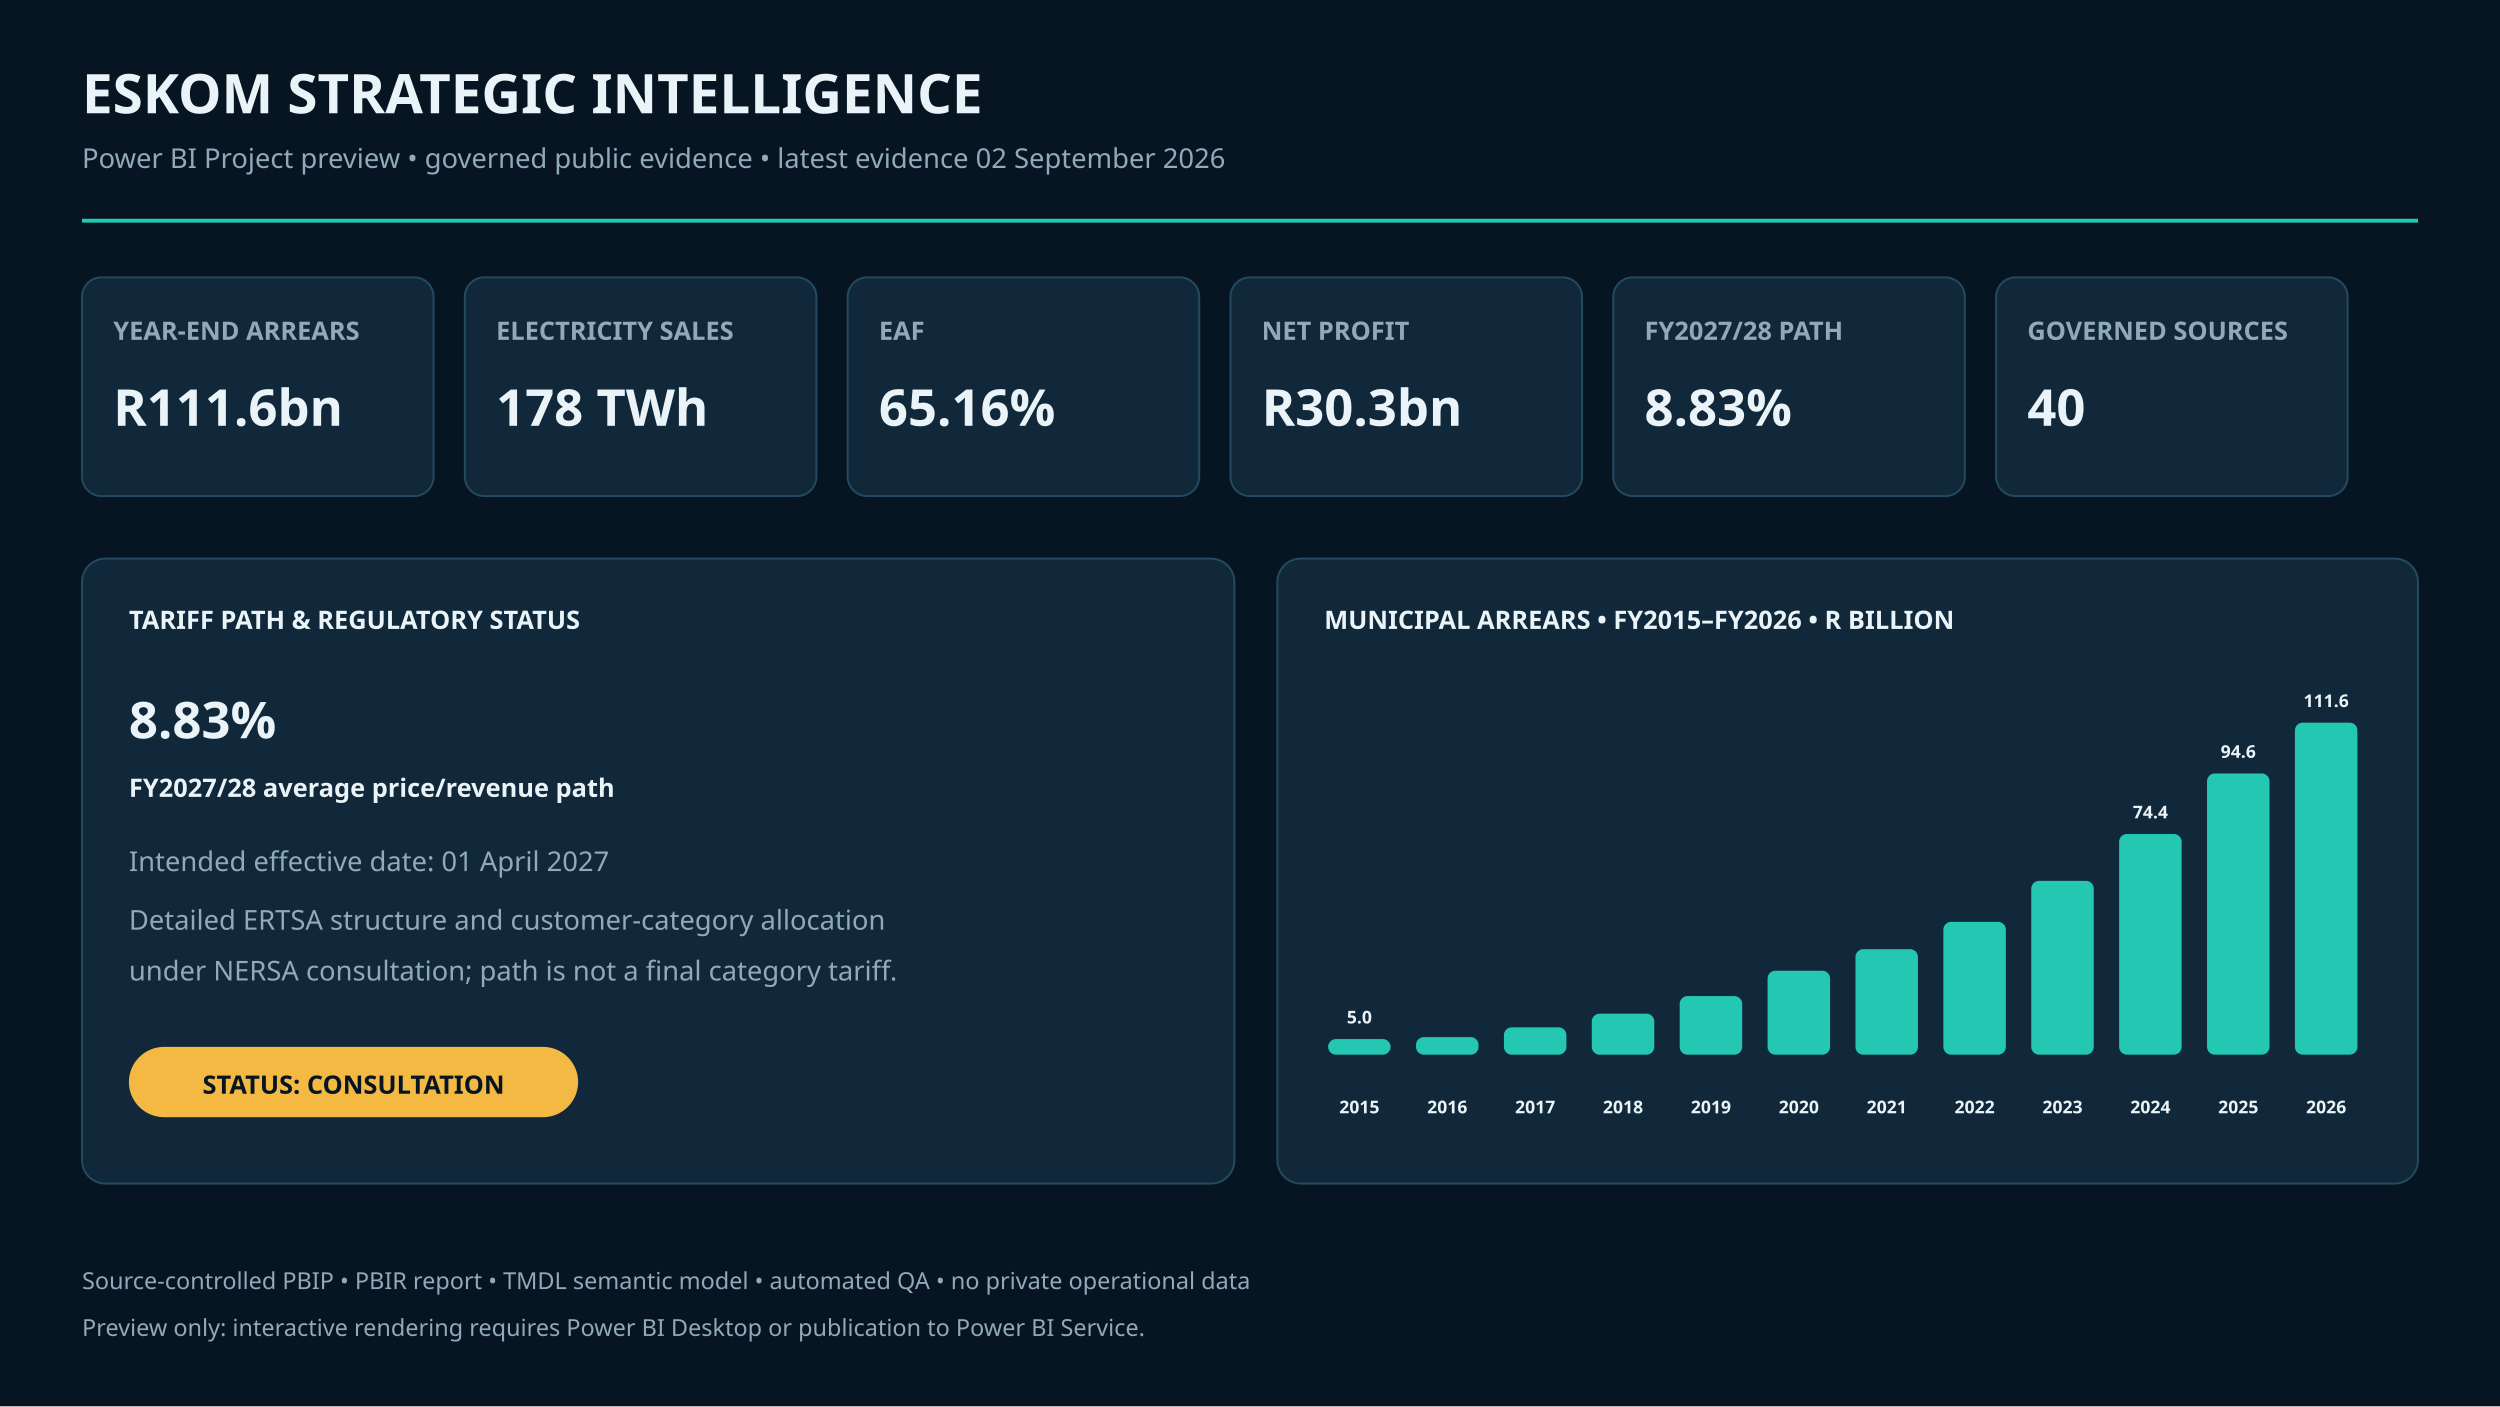
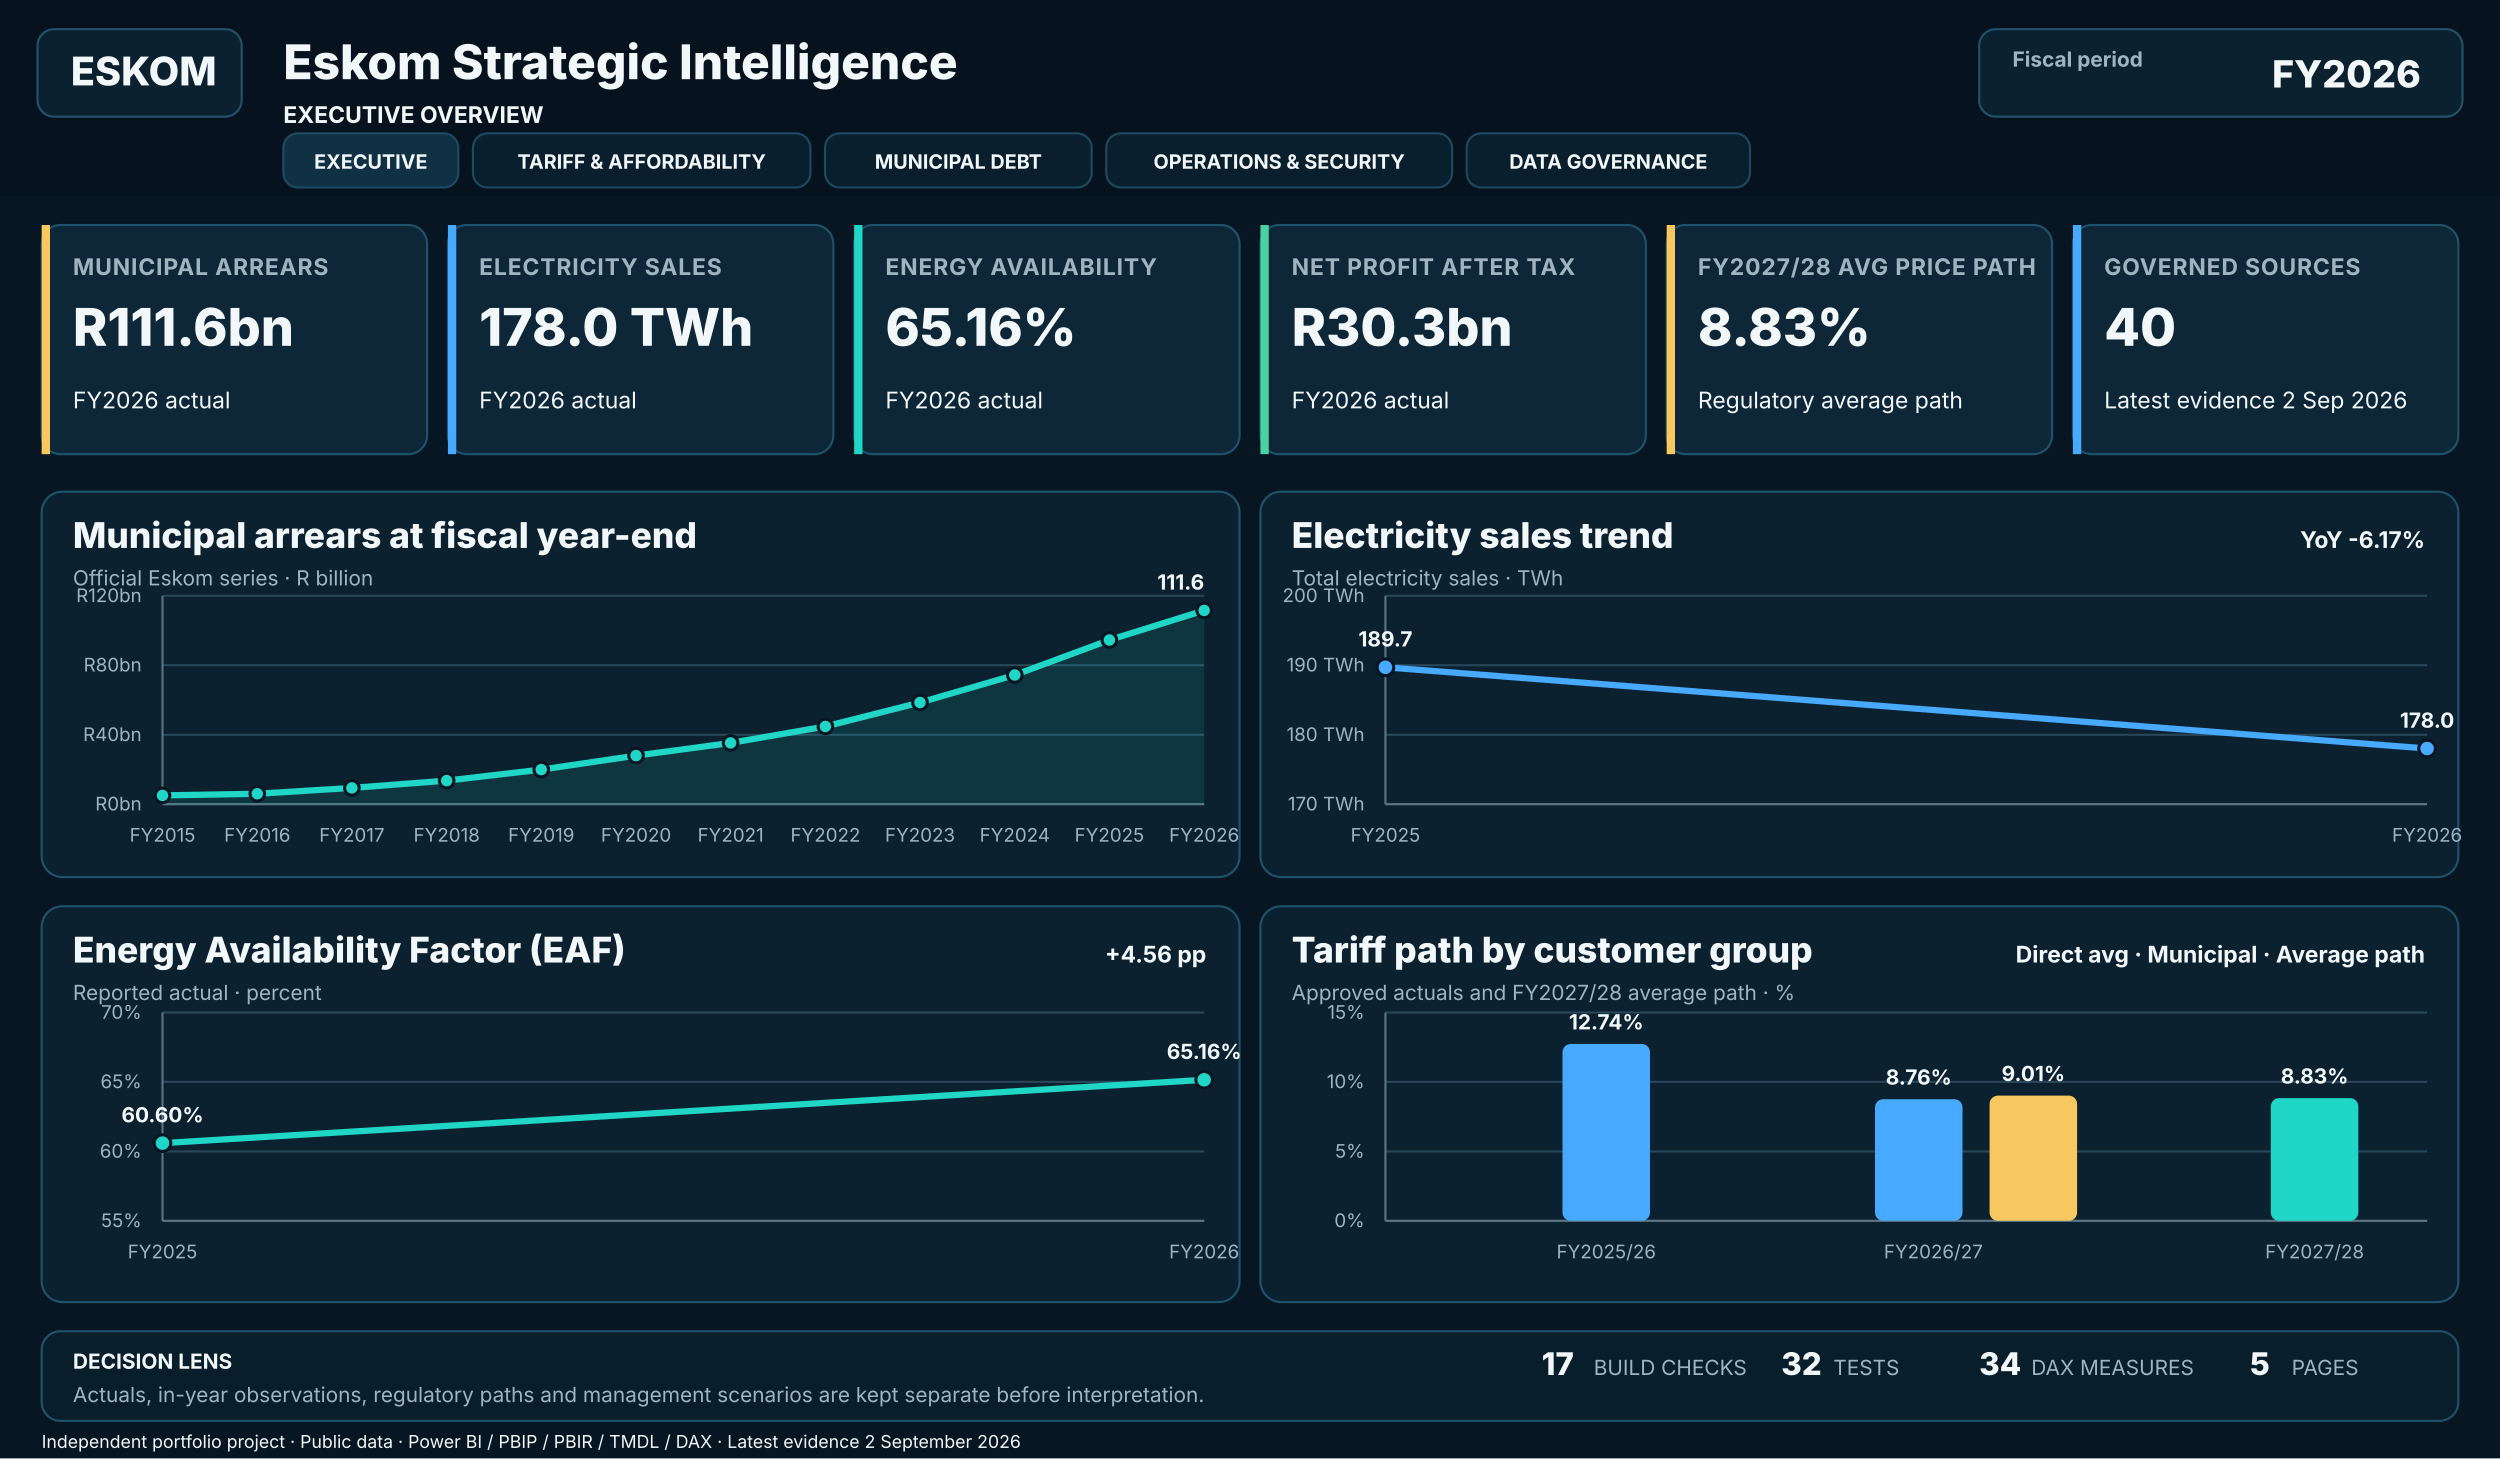
- <svg xmlns="http://www.w3.org/2000/svg" width="1280" height="720" viewBox="0 0 1280 720">
-   <style>.title{font:700 28px 'Segoe UI';fill:#EAF4F8}.sub{font:14px 'Segoe UI';fill:#91A9B8}.k{font:600 13px 'Segoe UI';fill:#91A9B8}.v{font:700 26px 'Segoe UI';fill:#EAF4F8}.small{font:600 13px 'Segoe UI';fill:#EAF4F8}.muted{font:12px 'Segoe UI';fill:#91A9B8}.tiny{font:600 9px 'Segoe UI';fill:#EAF4F8}</style>
-   <rect width="1280" height="720" fill="#071522" />
-   <text x="42" y="58" class="title">ESKOM STRATEGIC INTELLIGENCE</text>
-   <text x="42" y="86" class="sub">Power BI Project preview • governed public evidence • latest evidence 02 September 2026</text>
-   <rect x="42" y="112" width="1196" height="2" fill="#24C7B1" />
-   <g>
-     <rect x="42" y="142" width="180" height="112" rx="10" fill="#10283A" stroke="#244A5F" />
-     <text x="58" y="174" class="k">YEAR-END ARREARS</text>
-     <text x="58" y="218" class="v">R111.6bn</text>
-     <rect x="238" y="142" width="180" height="112" rx="10" fill="#10283A" stroke="#244A5F" />
-     <text x="254" y="174" class="k">ELECTRICITY SALES</text>
-     <text x="254" y="218" class="v">178 TWh</text>
-     <rect x="434" y="142" width="180" height="112" rx="10" fill="#10283A" stroke="#244A5F" />
-     <text x="450" y="174" class="k">EAF</text>
-     <text x="450" y="218" class="v">65.16%</text>
-     <rect x="630" y="142" width="180" height="112" rx="10" fill="#10283A" stroke="#244A5F" />
-     <text x="646" y="174" class="k">NET PROFIT</text>
-     <text x="646" y="218" class="v">R30.3bn</text>
-     <rect x="826" y="142" width="180" height="112" rx="10" fill="#10283A" stroke="#244A5F" />
-     <text x="842" y="174" class="k">FY2027/28 PATH</text>
-     <text x="842" y="218" class="v">8.83%</text>
-     <rect x="1022" y="142" width="180" height="112" rx="10" fill="#10283A" stroke="#244A5F" />
-     <text x="1038" y="174" class="k">GOVERNED SOURCES</text>
-     <text x="1038" y="218" class="v">40</text>
-   </g>
-   <rect x="42" y="286" width="590" height="320" rx="12" fill="#10283A" stroke="#244A5F" />
-   <text x="66" y="322" class="small">TARIFF PATH &amp; REGULATORY STATUS</text>
-   <text x="66" y="378" class="v" fill="#F4B942">8.83%</text>
-   <text x="66" y="408" class="small">FY2027/28 average price/revenue path</text>
-   <text x="66" y="446" class="sub">Intended effective date: 01 April 2027</text>
-   <text x="66" y="476" class="sub">Detailed ERTSA structure and customer-category allocation</text>
-   <text x="66" y="502" class="sub">under NERSA consultation; path is not a final category tariff.</text>
-   <rect x="66" y="536" width="230" height="36" rx="18" fill="#F4B942" />
-   <text x="181" y="560" text-anchor="middle" style="font:700 13px 'Segoe UI';fill:#071522">STATUS: CONSULTATION</text>
-   <rect x="654" y="286" width="584" height="320" rx="12" fill="#10283A" stroke="#244A5F" />
-   <text x="678" y="322" class="small">MUNICIPAL ARREARS • FY2015–FY2026 • R BILLION</text>
-   <rect x="680" y="532" width="32" height="8" rx="4" fill="#24C7B1" />
-   <text x="696" y="524" text-anchor="middle" class="tiny">5.0</text>
-   <text x="696" y="570" text-anchor="middle" class="tiny">2015</text>
-   <rect x="725" y="531" width="32" height="9" rx="4" fill="#24C7B1" />
-   <text x="741" y="570" text-anchor="middle" class="tiny">2016</text>
-   <rect x="770" y="526" width="32" height="14" rx="4" fill="#24C7B1" />
-   <text x="786" y="570" text-anchor="middle" class="tiny">2017</text>
-   <rect x="815" y="519" width="32" height="21" rx="4" fill="#24C7B1" />
-   <text x="831" y="570" text-anchor="middle" class="tiny">2018</text>
-   <rect x="860" y="510" width="32" height="30" rx="4" fill="#24C7B1" />
-   <text x="876" y="570" text-anchor="middle" class="tiny">2019</text>
-   <rect x="905" y="497" width="32" height="43" rx="4" fill="#24C7B1" />
-   <text x="921" y="570" text-anchor="middle" class="tiny">2020</text>
-   <rect x="950" y="486" width="32" height="54" rx="4" fill="#24C7B1" />
-   <text x="966" y="570" text-anchor="middle" class="tiny">2021</text>
-   <rect x="995" y="472" width="32" height="68" rx="4" fill="#24C7B1" />
-   <text x="1011" y="570" text-anchor="middle" class="tiny">2022</text>
-   <rect x="1040" y="451" width="32" height="89" rx="4" fill="#24C7B1" />
-   <text x="1056" y="570" text-anchor="middle" class="tiny">2023</text>
-   <rect x="1085" y="427" width="32" height="113" rx="4" fill="#24C7B1" />
-   <text x="1101" y="419" text-anchor="middle" class="tiny">74.4</text>
-   <text x="1101" y="570" text-anchor="middle" class="tiny">2024</text>
-   <rect x="1130" y="396" width="32" height="144" rx="4" fill="#24C7B1" />
-   <text x="1146" y="388" text-anchor="middle" class="tiny">94.6</text>
-   <text x="1146" y="570" text-anchor="middle" class="tiny">2025</text>
-   <rect x="1175" y="370" width="32" height="170" rx="4" fill="#24C7B1" />
-   <text x="1191" y="362" text-anchor="middle" class="tiny">111.6</text>
-   <text x="1191" y="570" text-anchor="middle" class="tiny">2026</text>
-   <text x="42" y="660" class="muted">Source-controlled PBIP • PBIR report • TMDL semantic model • automated QA • no private operational data</text>
-   <text x="42" y="684" class="muted">Preview only: interactive rendering requires Power BI Desktop or publication to Power BI Service.</text>
+ <svg xmlns="http://www.w3.org/2000/svg" width="1200" height="700" viewBox="0 0 1200 700" role="img" aria-labelledby="title desc">
+   <rect width="1200" height="700" fill="#071622" />
+   <style>
+   text{font-family:Inter,Segoe UI,Arial,sans-serif;fill:#F2F7FA}
+   .muted{fill:#9FB4C1}.small{font-size:10px}.label{font-size:11px;font-weight:700;letter-spacing:.4px}.kpi{font-size:25px;font-weight:800}.title{font-size:23px;font-weight:800}.section{font-size:17px;font-weight:800}.axis{font-size:9px;fill:#9FB4C1}
+ </style>
+   <rect x="0" y="0" width="1200" height="94" fill="#06131F" />
+   <rect x="18" y="14" width="98" height="42" rx="8" fill="#0B2130" stroke="#22536B" />
+   <text x="34" y="41" font-size="19" font-weight="800">ESKOM</text>
+   <text x="136" y="38" class="title">Eskom Strategic Intelligence</text>
+   <text x="136" y="59" font-size="11" font-weight="700" fill="#F6C85F">EXECUTIVE OVERVIEW</text>
+   <rect x="950" y="14" width="232" height="42" rx="8" fill="#0B2130" stroke="#22536B" />
+   <text x="966" y="32" class="small muted" font-weight="700">Fiscal period</text>
+   <text x="1162" y="42" font-size="18" font-weight="800" text-anchor="end">FY2026</text>
+   <rect x="136" y="64" width="84" height="26" rx="7" fill="#103044" stroke="#1D4A61" />
+   <text x="178.0" y="81" text-anchor="middle" font-size="9.5" font-weight="700" fill="#FFFFFF">EXECUTIVE</text>
+   <rect x="227" y="64" width="162" height="26" rx="7" fill="#0A1F2E" stroke="#1D4A61" />
+   <text x="308.0" y="81" text-anchor="middle" font-size="9.5" font-weight="700" fill="#9FB4C1">TARIFF &amp; AFFORDABILITY</text>
+   <rect x="396" y="64" width="128" height="26" rx="7" fill="#0A1F2E" stroke="#1D4A61" />
+   <text x="460.0" y="81" text-anchor="middle" font-size="9.5" font-weight="700" fill="#9FB4C1">MUNICIPAL DEBT</text>
+   <rect x="531" y="64" width="166" height="26" rx="7" fill="#0A1F2E" stroke="#1D4A61" />
+   <text x="614.0" y="81" text-anchor="middle" font-size="9.5" font-weight="700" fill="#9FB4C1">OPERATIONS &amp; SECURITY</text>
+   <rect x="704" y="64" width="136" height="26" rx="7" fill="#0A1F2E" stroke="#1D4A61" />
+   <text x="772.0" y="81" text-anchor="middle" font-size="9.5" font-weight="700" fill="#9FB4C1">DATA GOVERNANCE</text>
+   <rect x="20.0" y="108" width="185.0" height="110" rx="9" fill="#0E2738" stroke="#1E536C" />
+   <rect x="20.0" y="108" width="4" height="110" fill="#F6C85F" />
+   <text x="35.0" y="132" class="label muted">MUNICIPAL ARREARS</text>
+   <text x="35.0" y="166" class="kpi">R111.6bn</text>
+   <text x="35.0" y="196" font-size="11" fill="#F6C85F">FY2026 actual</text>
+   <rect x="215.0" y="108" width="185.0" height="110" rx="9" fill="#0E2738" stroke="#1E536C" />
+   <rect x="215.0" y="108" width="4" height="110" fill="#47A9FF" />
+   <text x="230.0" y="132" class="label muted">ELECTRICITY SALES</text>
+   <text x="230.0" y="166" class="kpi">178.0 TWh</text>
+   <text x="230.0" y="196" font-size="11" fill="#47A9FF">FY2026 actual</text>
+   <rect x="410.0" y="108" width="185.0" height="110" rx="9" fill="#0E2738" stroke="#1E536C" />
+   <rect x="410.0" y="108" width="4" height="110" fill="#20D6C7" />
+   <text x="425.0" y="132" class="label muted">ENERGY AVAILABILITY</text>
+   <text x="425.0" y="166" class="kpi">65.16%</text>
+   <text x="425.0" y="196" font-size="11" fill="#20D6C7">FY2026 actual</text>
+   <rect x="605.0" y="108" width="185.0" height="110" rx="9" fill="#0E2738" stroke="#1E536C" />
+   <rect x="605.0" y="108" width="4" height="110" fill="#49D3A3" />
+   <text x="620.0" y="132" class="label muted">NET PROFIT AFTER TAX</text>
+   <text x="620.0" y="166" class="kpi">R30.3bn</text>
+   <text x="620.0" y="196" font-size="11" fill="#49D3A3">FY2026 actual</text>
+   <rect x="800.0" y="108" width="185.0" height="110" rx="9" fill="#0E2738" stroke="#1E536C" />
+   <rect x="800.0" y="108" width="4" height="110" fill="#F6C85F" />
+   <text x="815.0" y="132" class="label muted">FY2027/28 AVG PRICE PATH</text>
+   <text x="815.0" y="166" class="kpi">8.83%</text>
+   <text x="815.0" y="196" font-size="11" fill="#F6C85F">Regulatory average path</text>
+   <rect x="995.0" y="108" width="185.0" height="110" rx="9" fill="#0E2738" stroke="#1E536C" />
+   <rect x="995.0" y="108" width="4" height="110" fill="#47A9FF" />
+   <text x="1010.0" y="132" class="label muted">GOVERNED SOURCES</text>
+   <text x="1010.0" y="166" class="kpi">40</text>
+   <text x="1010.0" y="196" font-size="11" fill="#47A9FF">Latest evidence 2 Sep 2026</text>
+   <rect x="20" y="236" width="575" height="185" rx="10" fill="#0B2130" stroke="#1E536C" />
+   <text x="35" y="263" class="section">Municipal arrears at fiscal year-end</text>
+   <text x="35" y="281" class="small muted">Official Eskom series · R billion</text>
+   <line x1="78" y1="386.0" x2="578" y2="386.0" stroke="#29475A" stroke-width="1" />
+   <text x="68" y="389.0" text-anchor="end" class="axis">R0bn</text>
+   <line x1="78" y1="352.7" x2="578" y2="352.7" stroke="#29475A" stroke-width="1" />
+   <text x="68" y="355.7" text-anchor="end" class="axis">R40bn</text>
+   <line x1="78" y1="319.3" x2="578" y2="319.3" stroke="#29475A" stroke-width="1" />
+   <text x="68" y="322.3" text-anchor="end" class="axis">R80bn</text>
+   <line x1="78" y1="286.0" x2="578" y2="286.0" stroke="#29475A" stroke-width="1" />
+   <text x="68" y="289.0" text-anchor="end" class="axis">R120bn</text>
+   <line x1="78" y1="286" x2="78" y2="386" stroke="#5C7484" />
+   <line x1="78" y1="386" x2="578" y2="386" stroke="#5C7484" />
+   <text x="78.0" y="404" text-anchor="middle" class="axis">FY2015</text>
+   <text x="123.5" y="404" text-anchor="middle" class="axis">FY2016</text>
+   <text x="168.9" y="404" text-anchor="middle" class="axis">FY2017</text>
+   <text x="214.4" y="404" text-anchor="middle" class="axis">FY2018</text>
+   <text x="259.8" y="404" text-anchor="middle" class="axis">FY2019</text>
+   <text x="305.3" y="404" text-anchor="middle" class="axis">FY2020</text>
+   <text x="350.7" y="404" text-anchor="middle" class="axis">FY2021</text>
+   <text x="396.2" y="404" text-anchor="middle" class="axis">FY2022</text>
+   <text x="441.6" y="404" text-anchor="middle" class="axis">FY2023</text>
+   <text x="487.1" y="404" text-anchor="middle" class="axis">FY2024</text>
+   <text x="532.5" y="404" text-anchor="middle" class="axis">FY2025</text>
+   <text x="578.0" y="404" text-anchor="middle" class="axis">FY2026</text>
+   <polygon points="78,386 78.0,381.8 123.5,381.0 168.9,378.2 214.4,374.7 259.8,369.4 305.3,362.7 350.7,356.6 396.2,348.7 441.6,337.2 487.1,324.0 532.5,307.2 578.0,293.0 578,386" fill="#20D6C7" opacity="0.12" />
+   <polyline points="78.0,381.8 123.5,381.0 168.9,378.2 214.4,374.7 259.8,369.4 305.3,362.7 350.7,356.6 396.2,348.7 441.6,337.2 487.1,324.0 532.5,307.2 578.0,293.0" fill="none" stroke="#20D6C7" stroke-width="3" />
+   <circle cx="78.0" cy="381.8" r="3.5" fill="#20D6C7" stroke="#071622" stroke-width="1.5" />
+   <circle cx="123.5" cy="381.0" r="3.5" fill="#20D6C7" stroke="#071622" stroke-width="1.5" />
+   <circle cx="168.9" cy="378.2" r="3.5" fill="#20D6C7" stroke="#071622" stroke-width="1.5" />
+   <circle cx="214.4" cy="374.7" r="3.5" fill="#20D6C7" stroke="#071622" stroke-width="1.5" />
+   <circle cx="259.8" cy="369.4" r="3.5" fill="#20D6C7" stroke="#071622" stroke-width="1.5" />
+   <circle cx="305.3" cy="362.7" r="3.5" fill="#20D6C7" stroke="#071622" stroke-width="1.5" />
+   <circle cx="350.7" cy="356.6" r="3.5" fill="#20D6C7" stroke="#071622" stroke-width="1.5" />
+   <circle cx="396.2" cy="348.7" r="3.5" fill="#20D6C7" stroke="#071622" stroke-width="1.5" />
+   <circle cx="441.6" cy="337.2" r="3.5" fill="#20D6C7" stroke="#071622" stroke-width="1.5" />
+   <circle cx="487.1" cy="324.0" r="3.5" fill="#20D6C7" stroke="#071622" stroke-width="1.5" />
+   <circle cx="532.5" cy="307.2" r="3.5" fill="#20D6C7" stroke="#071622" stroke-width="1.5" />
+   <circle cx="578.0" cy="293.0" r="3.5" fill="#20D6C7" stroke="#071622" stroke-width="1.5" />
+   <text x="578" y="283.0" text-anchor="end" font-size="10" font-weight="700">111.6</text>
+   <rect x="605" y="236" width="575" height="185" rx="10" fill="#0B2130" stroke="#1E536C" />
+   <text x="620" y="263" class="section">Electricity sales trend</text>
+   <text x="620" y="281" class="small muted">Total electricity sales · TWh</text>
+   <text x="1164" y="263" text-anchor="end" font-size="11" font-weight="700" fill="#FF7B7B">YoY  -6.17%</text>
+   <line x1="665" y1="386.0" x2="1165" y2="386.0" stroke="#29475A" stroke-width="1" />
+   <text x="655" y="389.0" text-anchor="end" class="axis">170 TWh</text>
+   <line x1="665" y1="352.7" x2="1165" y2="352.7" stroke="#29475A" stroke-width="1" />
+   <text x="655" y="355.7" text-anchor="end" class="axis">180 TWh</text>
+   <line x1="665" y1="319.3" x2="1165" y2="319.3" stroke="#29475A" stroke-width="1" />
+   <text x="655" y="322.3" text-anchor="end" class="axis">190 TWh</text>
+   <line x1="665" y1="286.0" x2="1165" y2="286.0" stroke="#29475A" stroke-width="1" />
+   <text x="655" y="289.0" text-anchor="end" class="axis">200 TWh</text>
+   <line x1="665" y1="286" x2="665" y2="386" stroke="#5C7484" />
+   <line x1="665" y1="386" x2="1165" y2="386" stroke="#5C7484" />
+   <text x="665.0" y="404" text-anchor="middle" class="axis">FY2025</text>
+   <text x="1165.0" y="404" text-anchor="middle" class="axis">FY2026</text>
+   <polyline points="665.0,320.3 1165.0,359.3" fill="none" stroke="#47A9FF" stroke-width="3" />
+   <circle cx="665.0" cy="320.3" r="4" fill="#47A9FF" stroke="#071622" stroke-width="1.5" />
+   <text x="665.0" y="310.3" text-anchor="middle" font-size="10" font-weight="700">189.7</text>
+   <circle cx="1165.0" cy="359.3" r="4" fill="#47A9FF" stroke="#071622" stroke-width="1.5" />
+   <text x="1165.0" y="349.3" text-anchor="middle" font-size="10" font-weight="700">178.0</text>
+   <rect x="20" y="435" width="575" height="190" rx="10" fill="#0B2130" stroke="#1E536C" />
+   <text x="35" y="462" class="section">Energy Availability Factor (EAF)</text>
+   <text x="35" y="480" class="small muted">Reported actual · percent</text>
+   <text x="579" y="462" text-anchor="end" font-size="11" font-weight="700" fill="#49D3A3">+4.56 pp</text>
+   <line x1="78" y1="586.0" x2="578" y2="586.0" stroke="#29475A" stroke-width="1" />
+   <text x="68" y="589.0" text-anchor="end" class="axis">55%</text>
+   <line x1="78" y1="552.7" x2="578" y2="552.7" stroke="#29475A" stroke-width="1" />
+   <text x="68" y="555.7" text-anchor="end" class="axis">60%</text>
+   <line x1="78" y1="519.3" x2="578" y2="519.3" stroke="#29475A" stroke-width="1" />
+   <text x="68" y="522.3" text-anchor="end" class="axis">65%</text>
+   <line x1="78" y1="486.0" x2="578" y2="486.0" stroke="#29475A" stroke-width="1" />
+   <text x="68" y="489.0" text-anchor="end" class="axis">70%</text>
+   <line x1="78" y1="486" x2="78" y2="586" stroke="#5C7484" />
+   <line x1="78" y1="586" x2="578" y2="586" stroke="#5C7484" />
+   <text x="78.0" y="604" text-anchor="middle" class="axis">FY2025</text>
+   <text x="578.0" y="604" text-anchor="middle" class="axis">FY2026</text>
+   <polyline points="78.0,548.7 578.0,518.3" fill="none" stroke="#20D6C7" stroke-width="3" />
+   <circle cx="78.0" cy="548.7" r="4" fill="#20D6C7" stroke="#071622" stroke-width="1.5" />
+   <text x="78.0" y="538.7" text-anchor="middle" font-size="10" font-weight="700">60.60%</text>
+   <circle cx="578.0" cy="518.3" r="4" fill="#20D6C7" stroke="#071622" stroke-width="1.5" />
+   <text x="578.0" y="508.3" text-anchor="middle" font-size="10" font-weight="700">65.16%</text>
+   <rect x="605" y="435" width="575" height="190" rx="10" fill="#0B2130" stroke="#1E536C" />
+   <text x="620" y="462" class="section">Tariff path by customer group</text>
+   <text x="620" y="480" class="small muted">Approved actuals and FY2027/28 average path · %</text>
+   <text x="1164" y="462" text-anchor="end" font-size="11" font-weight="700" fill="#9FB4C1">Direct avg · Municipal · Average path</text>
+   <line x1="665" y1="586.0" x2="1165" y2="586.0" stroke="#29475A" />
+   <text x="655" y="589.0" text-anchor="end" class="axis">0%</text>
+   <line x1="665" y1="552.7" x2="1165" y2="552.7" stroke="#29475A" />
+   <text x="655" y="555.7" text-anchor="end" class="axis">5%</text>
+   <line x1="665" y1="519.3" x2="1165" y2="519.3" stroke="#29475A" />
+   <text x="655" y="522.3" text-anchor="end" class="axis">10%</text>
+   <line x1="665" y1="486.0" x2="1165" y2="486.0" stroke="#29475A" />
+   <text x="655" y="489.0" text-anchor="end" class="axis">15%</text>
+   <line x1="665" y1="486" x2="665" y2="586" stroke="#5C7484" />
+   <line x1="665" y1="586" x2="1165" y2="586" stroke="#5C7484" />
+   <rect x="750" y="501.1" width="42" height="84.9" rx="4" fill="#47A9FF" />
+   <text x="771" y="494.1" text-anchor="middle" font-size="10" font-weight="700">12.74%</text>
+   <rect x="900" y="527.6" width="42" height="58.4" rx="4" fill="#47A9FF" />
+   <text x="921" y="520.6" text-anchor="middle" font-size="10" font-weight="700">8.76%</text>
+   <rect x="955" y="525.9" width="42" height="60.1" rx="4" fill="#F6C85F" />
+   <text x="976" y="518.9" text-anchor="middle" font-size="10" font-weight="700">9.01%</text>
+   <rect x="1090" y="527.1" width="42" height="58.9" rx="4" fill="#20D6C7" />
+   <text x="1111" y="520.1" text-anchor="middle" font-size="10" font-weight="700">8.83%</text>
+   <text x="771" y="604" text-anchor="middle" class="axis">FY2025/26</text>
+   <text x="928" y="604" text-anchor="middle" class="axis">FY2026/27</text>
+   <text x="1111" y="604" text-anchor="middle" class="axis">FY2027/28</text>
+   <rect x="20" y="639" width="1160" height="43" rx="9" fill="#091E2B" stroke="#1E536C" />
+   <text x="35" y="657" font-size="10" font-weight="700" fill="#F6C85F">DECISION LENS</text>
+   <text x="35" y="673" class="small muted">Actuals, in-year observations, regulatory paths and management scenarios are kept separate before interpretation.</text>
+   <text x="740" y="660" font-size="15" font-weight="800">17</text>
+   <text x="765" y="660" class="small muted">BUILD CHECKS</text>
+   <text x="855" y="660" font-size="15" font-weight="800">32</text>
+   <text x="880" y="660" class="small muted">TESTS</text>
+   <text x="950" y="660" font-size="15" font-weight="800">34</text>
+   <text x="975" y="660" class="small muted">DAX MEASURES</text>
+   <text x="1080" y="660" font-size="15" font-weight="800">5</text>
+   <text x="1100" y="660" class="small muted">PAGES</text>
+   <text x="20" y="695" font-size="8.5" fill="#7892A2">Independent portfolio project · Public data · Power BI / PBIP / PBIR / TMDL / DAX · Latest evidence 2 September 2026</text>
</svg>
